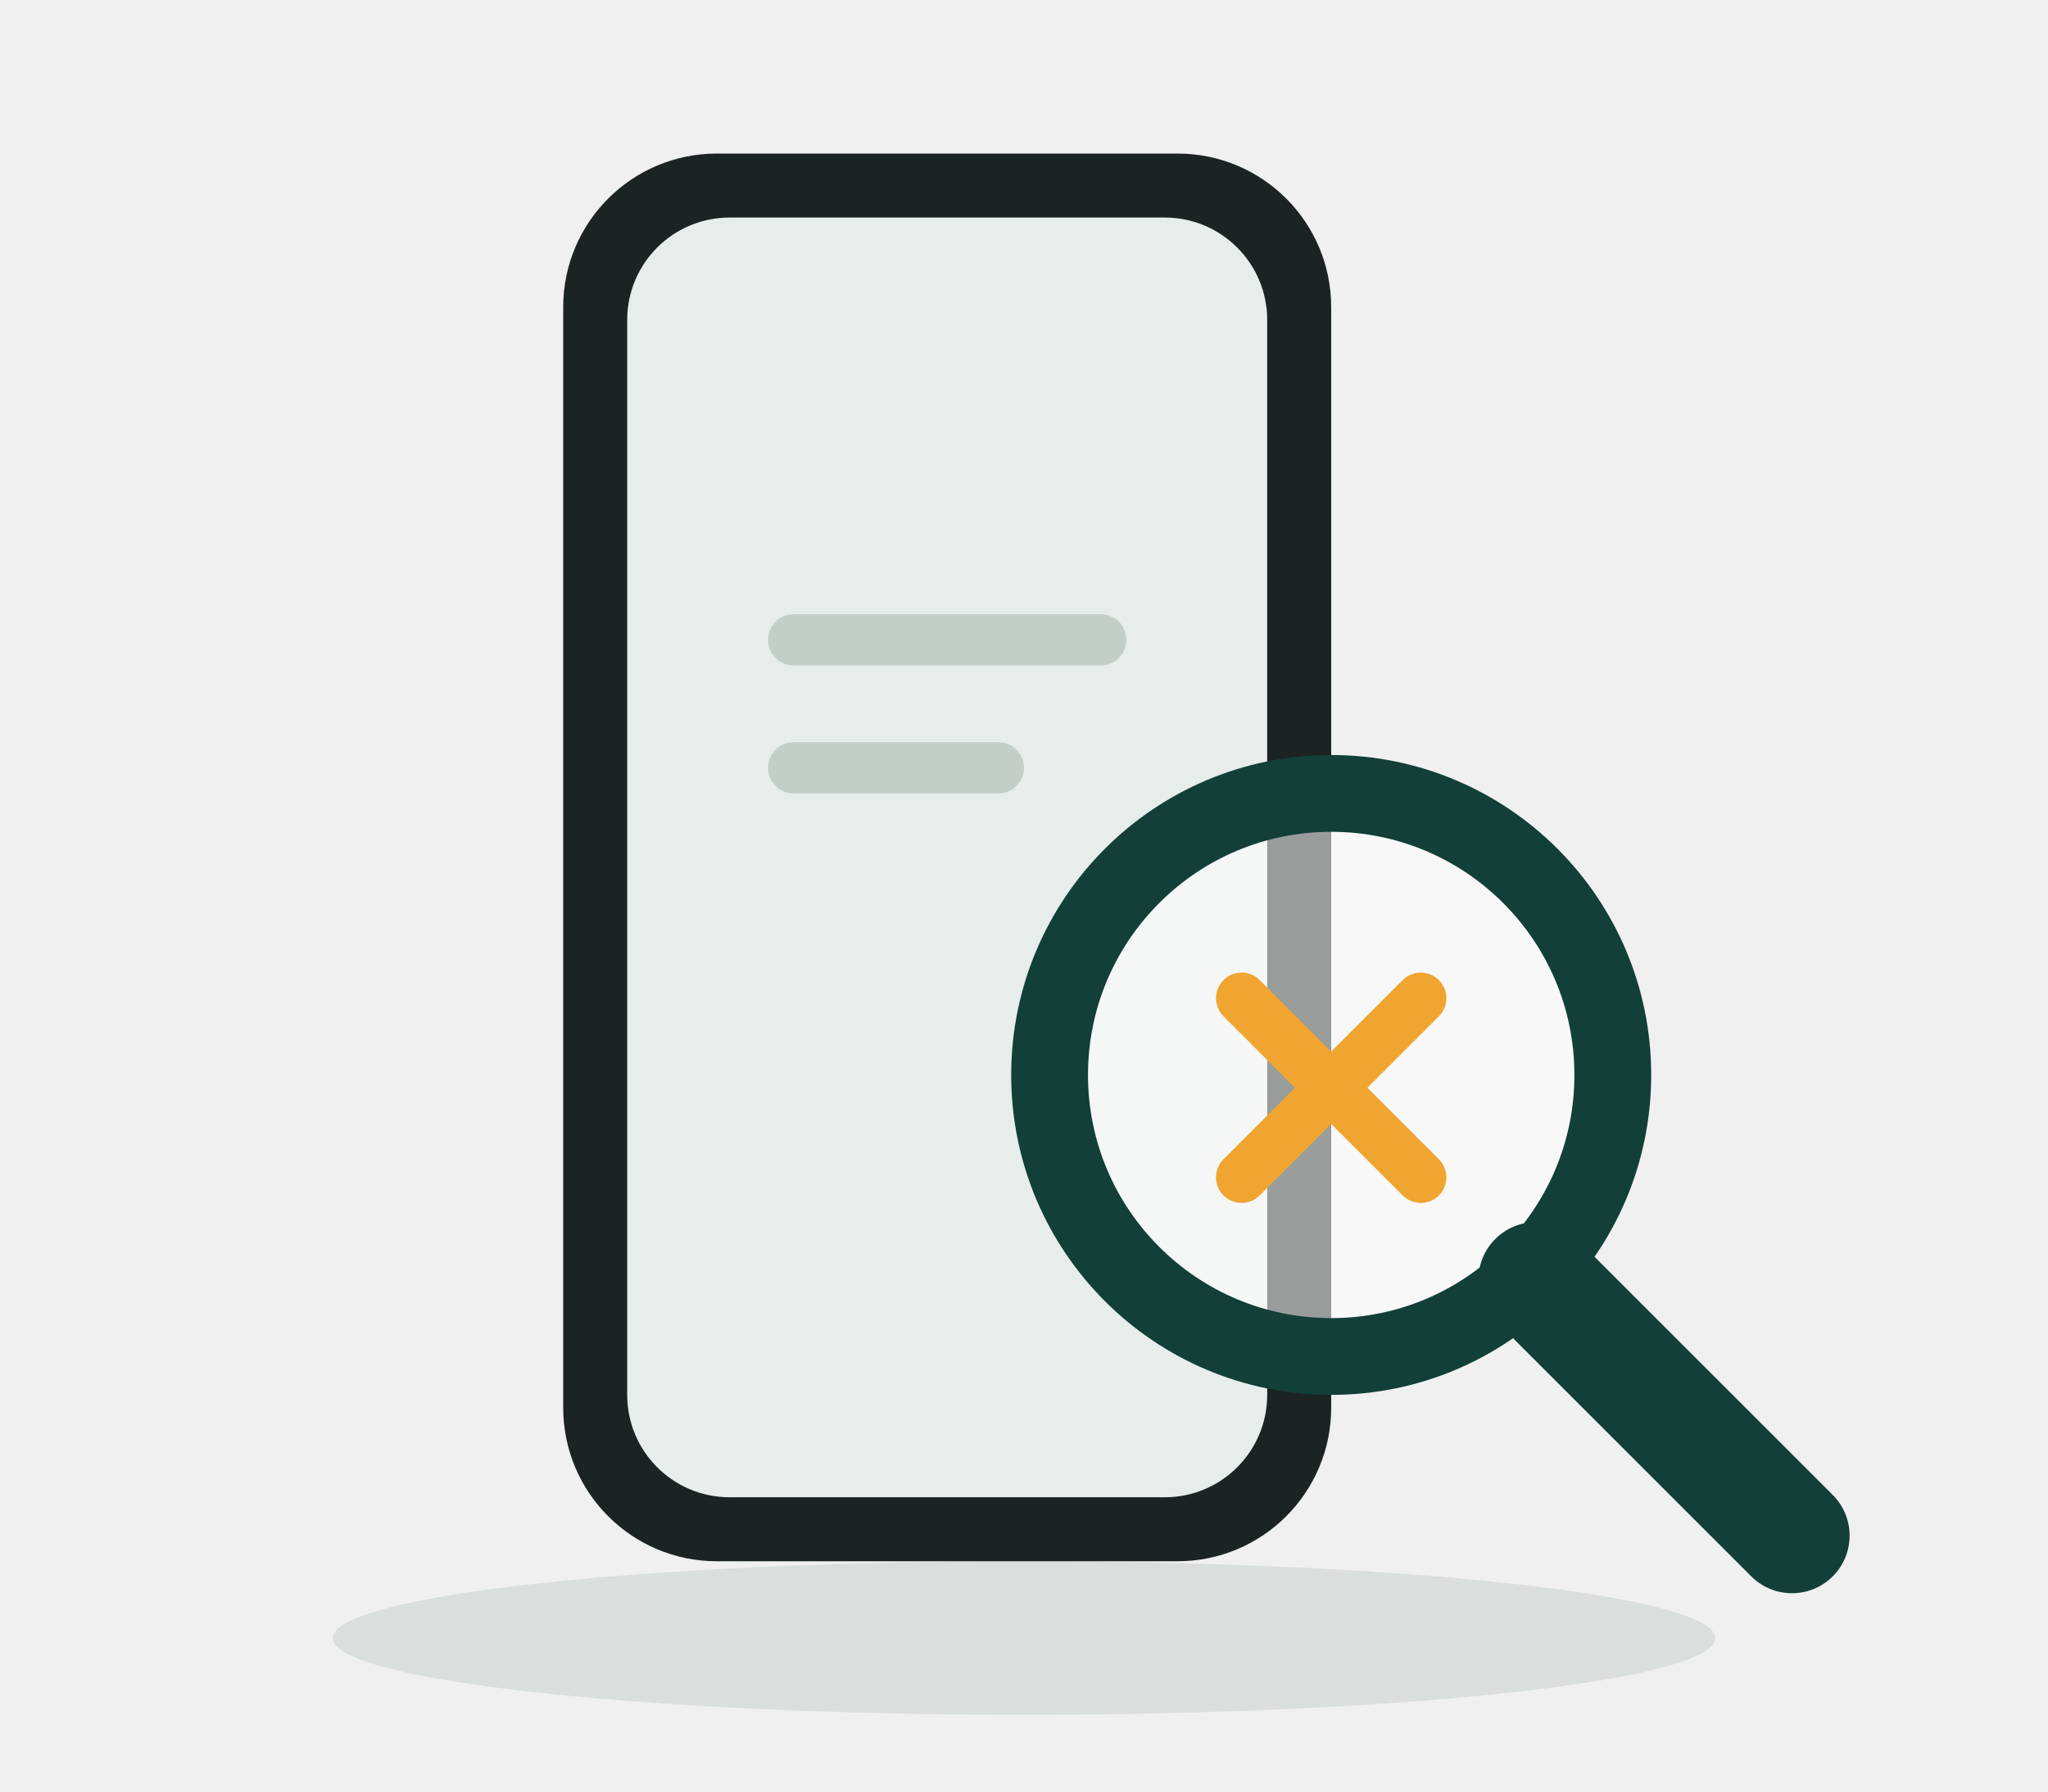
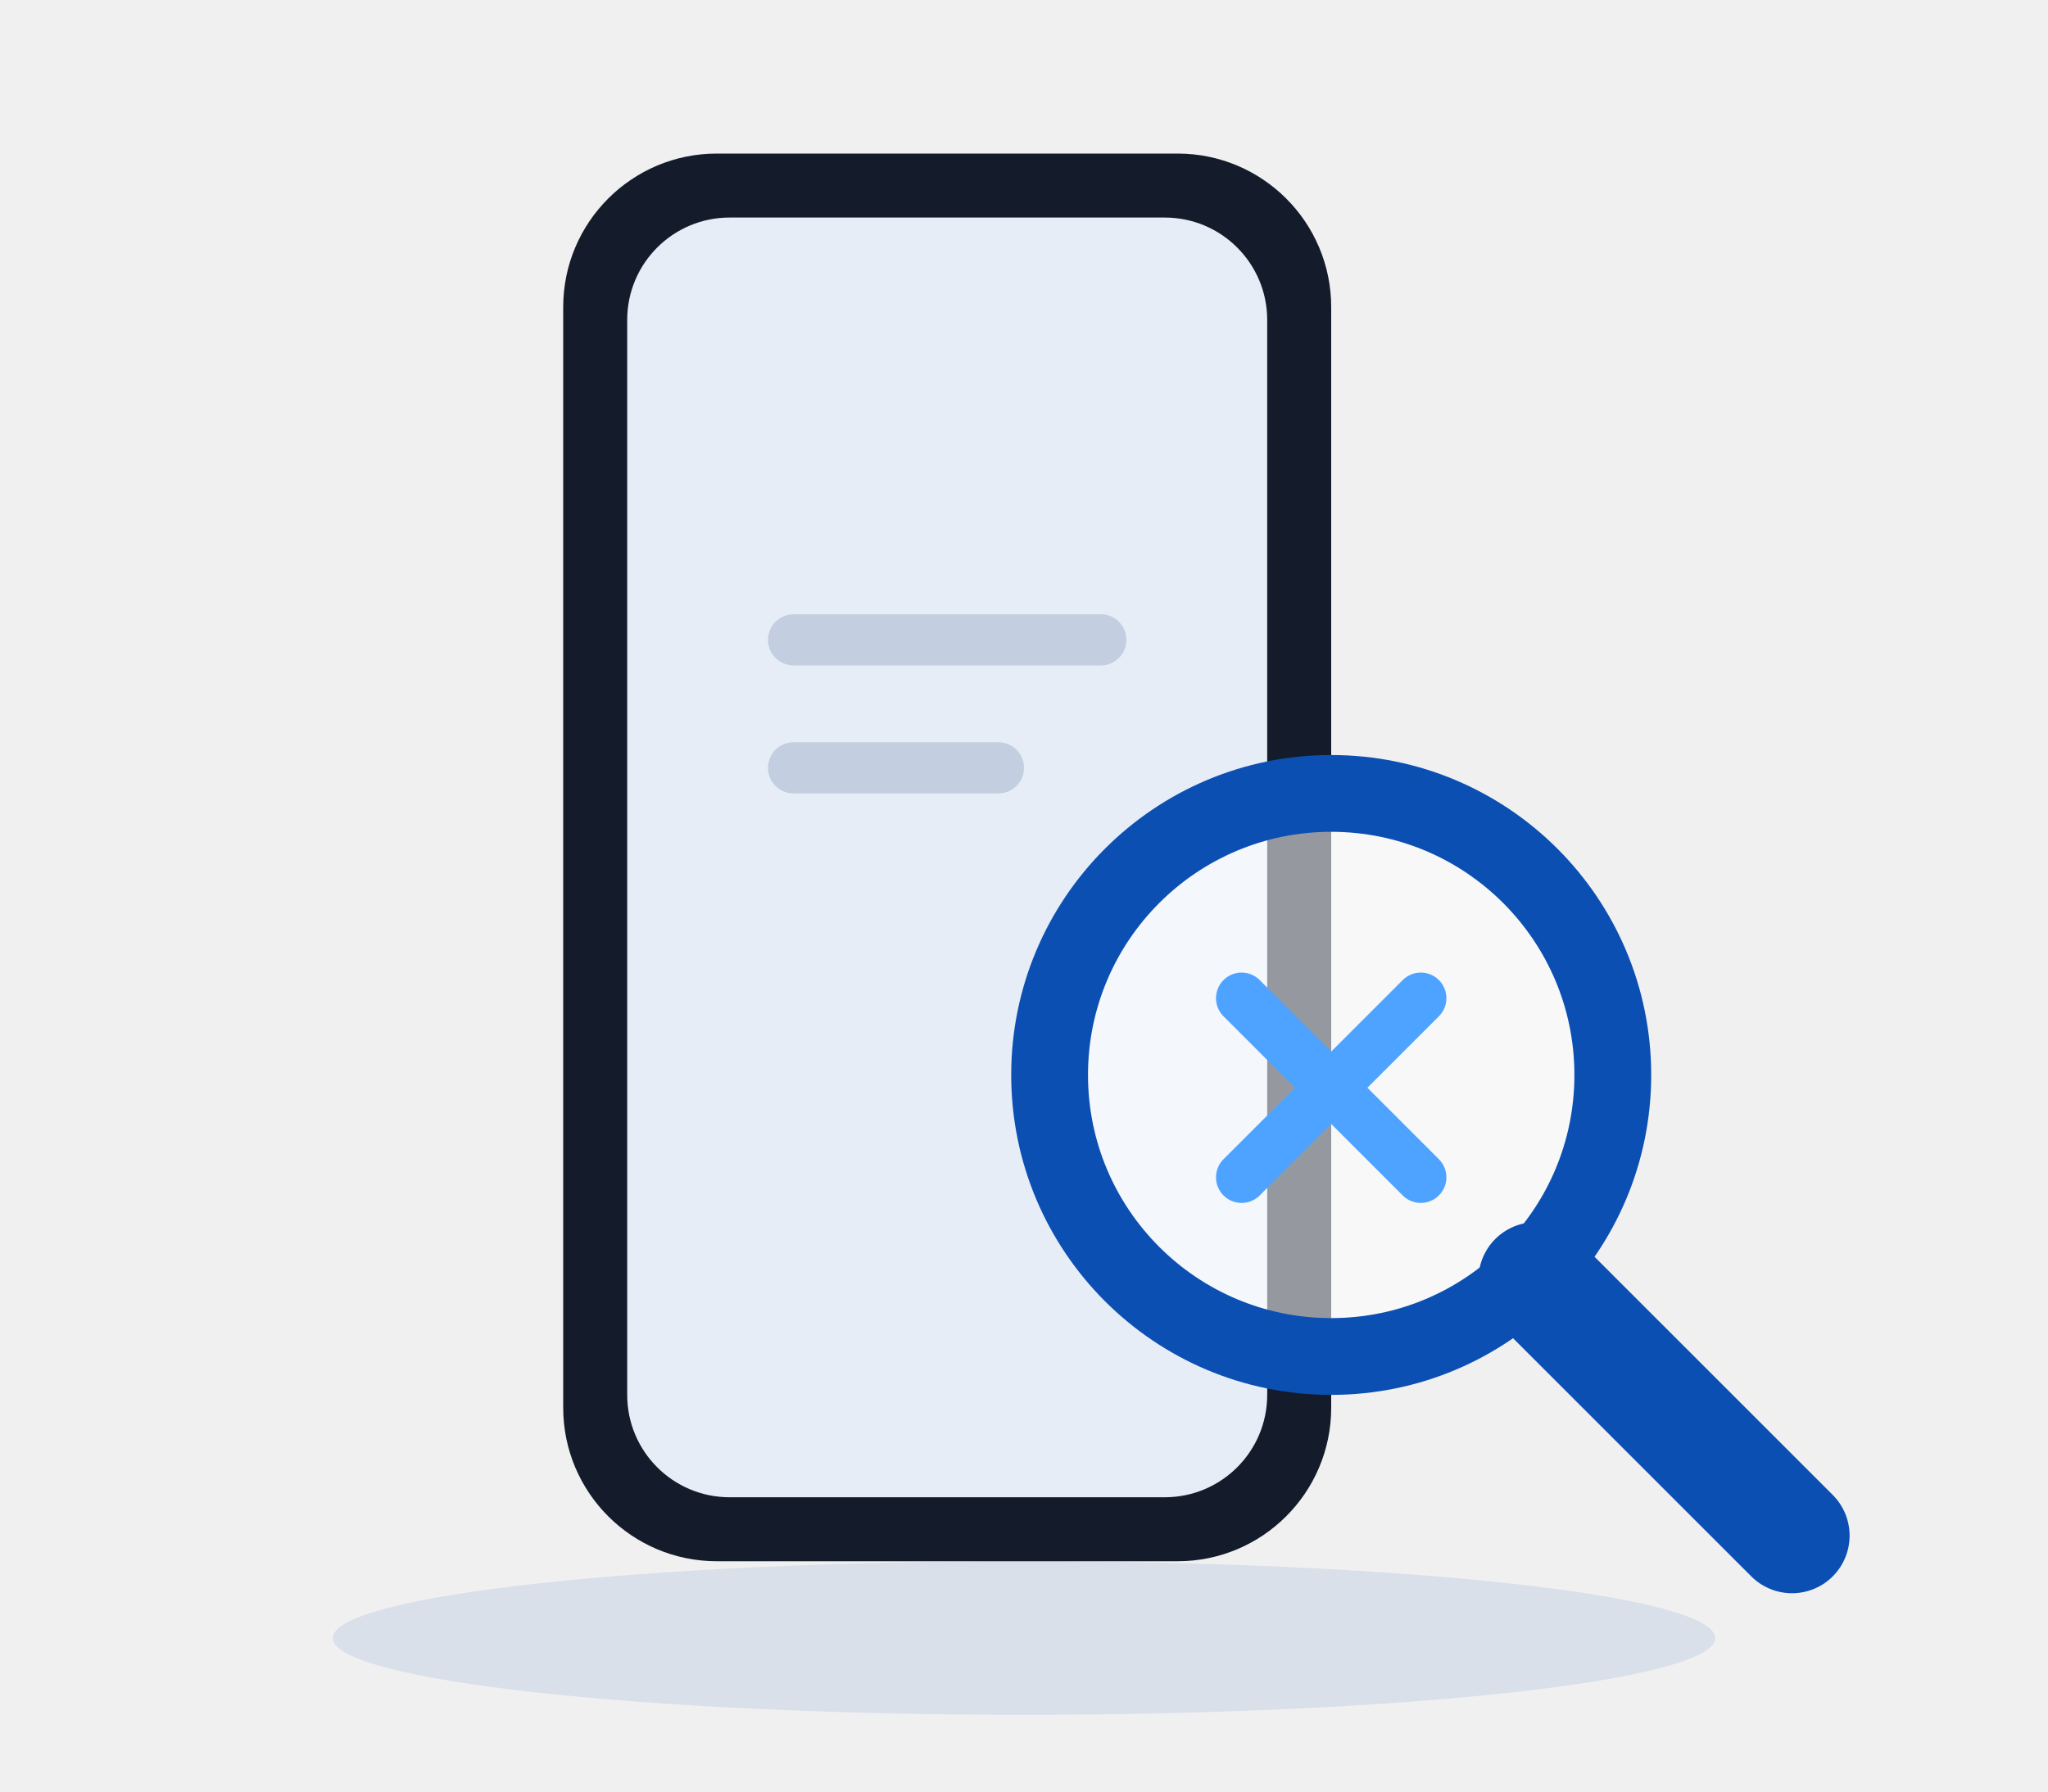
<svg xmlns="http://www.w3.org/2000/svg" viewBox="0 0 160 140" fill="none">
-   <ellipse cx="80" cy="128" rx="54" ry="6" fill="#123F38" opacity=".1" />
-   <rect x="44" y="12" width="60" height="110" rx="12" fill="#1B2422" />
-   <rect x="49" y="17" width="50" height="100" rx="8" fill="#E6EDEA" />
-   <path d="M62 50h24M62 60h16" stroke="#C3CEC9" stroke-width="4" stroke-linecap="round" />
-   <circle cx="104" cy="84" r="22" fill="#fff" fill-opacity=".55" stroke="#123F38" stroke-width="6" />
-   <path d="M120 100l20 20" stroke="#123F38" stroke-width="9" stroke-linecap="round" />
-   <path d="M97 78l14 14M111 78 97 92" stroke="#F0A531" stroke-width="4" stroke-linecap="round" />
+   <ellipse cx="80" cy="128" rx="54" ry="6" fill="#0B4FB3" opacity=".1" />
+   <rect x="44" y="12" width="60" height="110" rx="12" fill="#141C2B" />
+   <rect x="49" y="17" width="50" height="100" rx="8" fill="#E6EDF7" />
+   <path d="M62 50h24M62 60h16" stroke="#C3CFE0" stroke-width="4" stroke-linecap="round" />
+   <circle cx="104" cy="84" r="22" fill="#fff" fill-opacity=".55" stroke="#0B4FB3" stroke-width="6" />
+   <path d="M120 100l20 20" stroke="#0B4FB3" stroke-width="9" stroke-linecap="round" />
+   <path d="M97 78l14 14M111 78 97 92" stroke="#4DA3FF" stroke-width="4" stroke-linecap="round" />
</svg>
